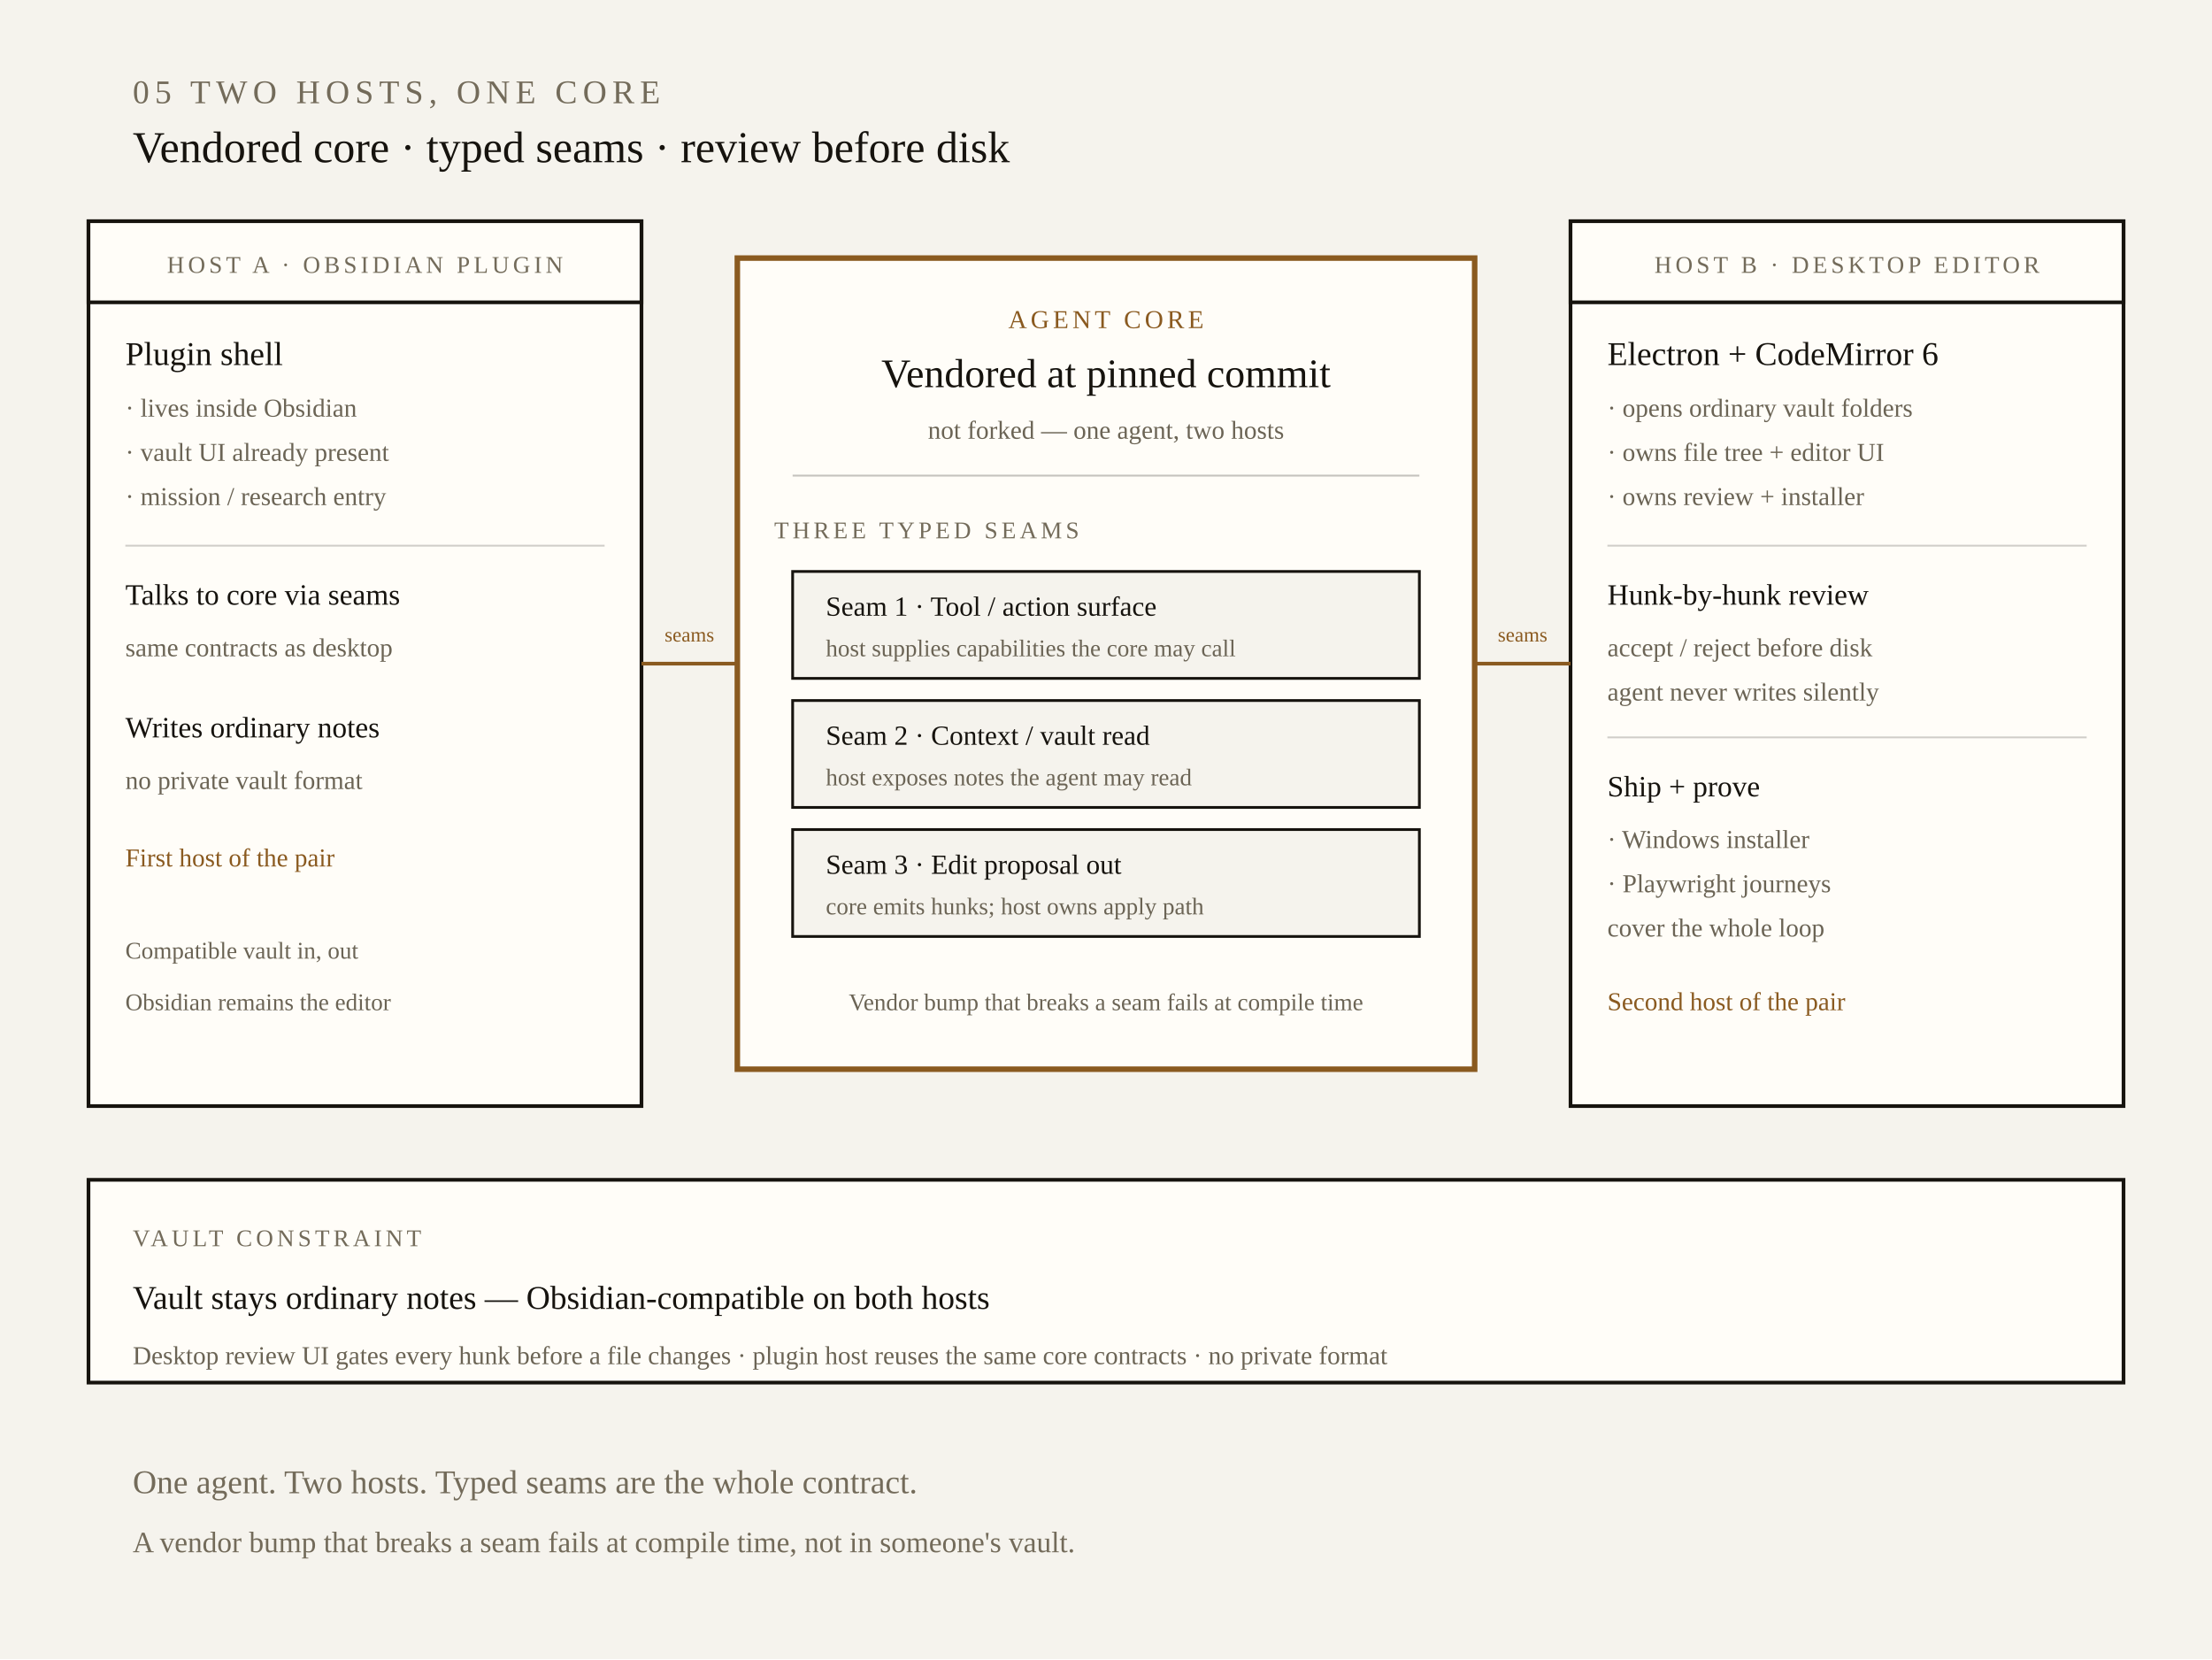
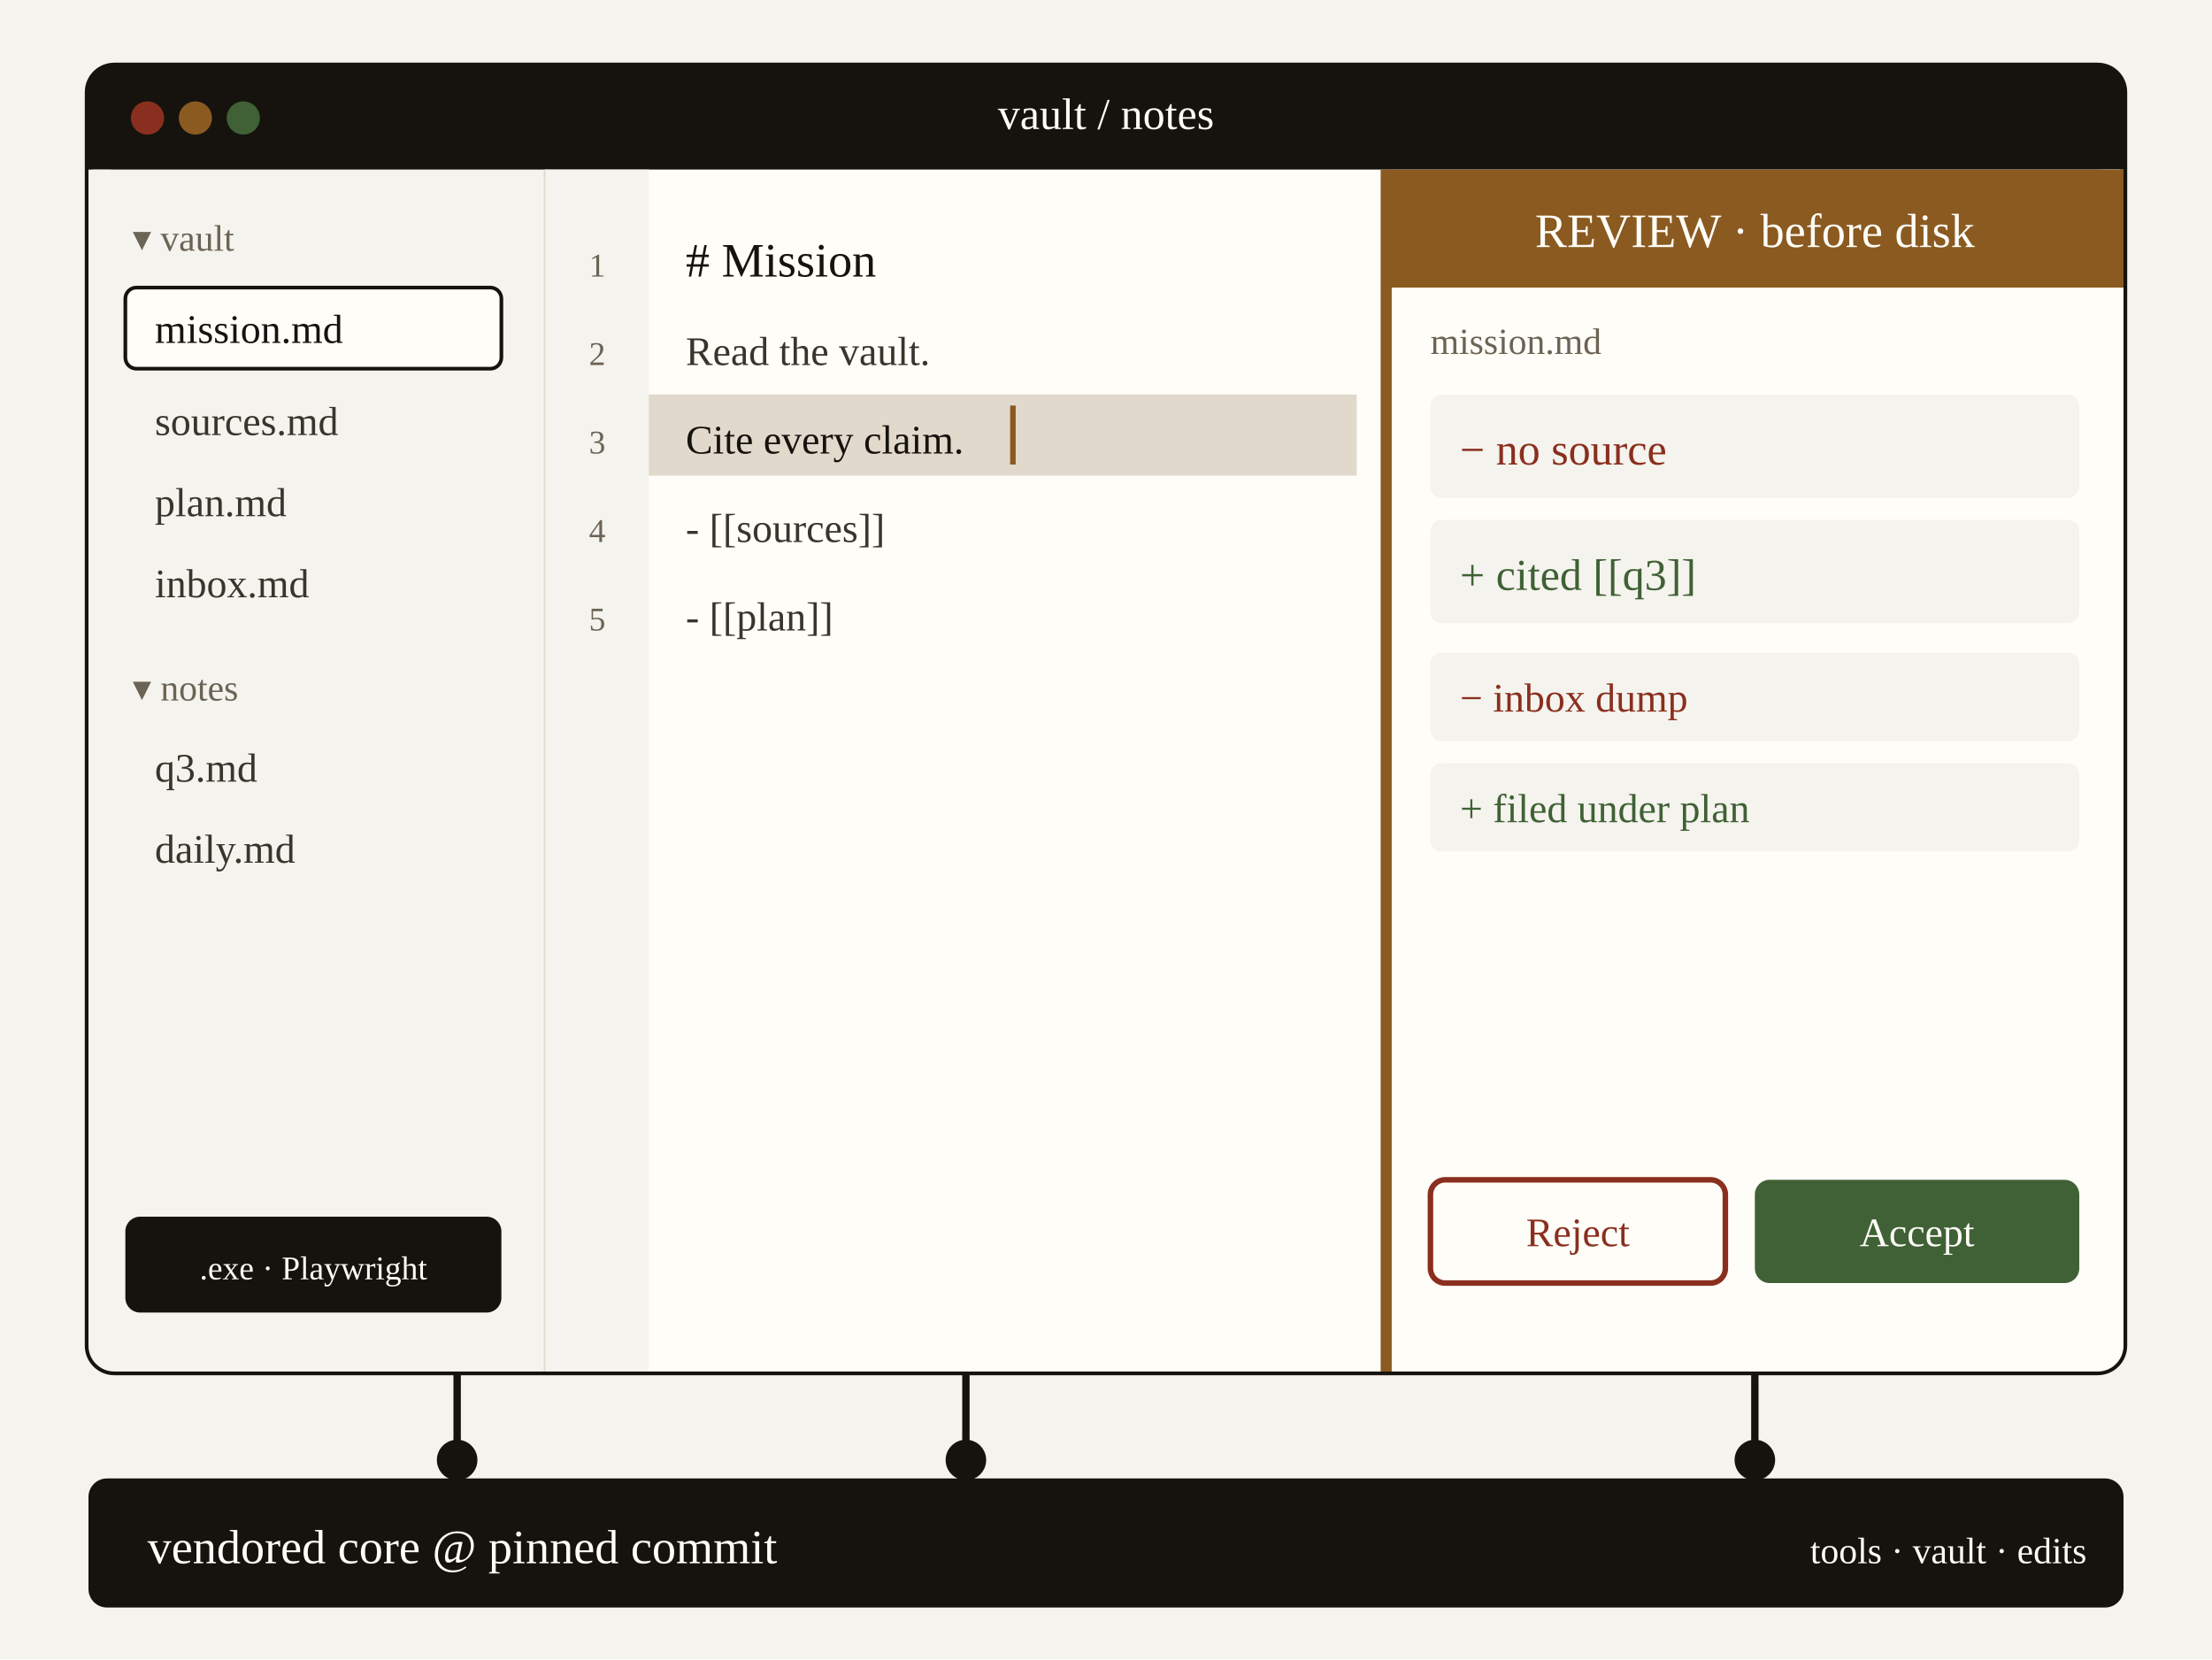
- <svg xmlns="http://www.w3.org/2000/svg" viewBox="0 0 1200 900" role="img" aria-labelledby="title desc">
+ <svg xmlns="http://www.w3.org/2000/svg" viewBox="0 0 1200 900" role="img" aria-labelledby="rap-title rap-desc">
+   <defs>
+     <clipPath id="rap-window-clip">
+       <rect x="48" y="36" width="1104" height="708" rx="14" />
+     </clipPath>
+   </defs>
  <rect width="1200" height="900" fill="#f5f3ed" />
-   <text x="72" y="56" fill="#736b5a" font-family="Georgia, 'Times New Roman', serif" font-size="18" letter-spacing="3">05  TWO HOSTS, ONE CORE</text>
-   <text x="72" y="88" fill="#16130e" font-family="Georgia, 'Times New Roman', serif" font-size="24">Vendored core · typed seams · review before disk</text>
-   <rect x="48" y="120" width="300" height="480" fill="#fffdf8" stroke="#16130e" stroke-width="2" />
-   <rect x="48" y="120" width="300" height="44" fill="#fffdf8" stroke="#16130e" stroke-width="2" />
-   <text x="198" y="148" text-anchor="middle" fill="#736b5a" font-family="Georgia, 'Times New Roman', serif" font-size="13" letter-spacing="2">HOST A · OBSIDIAN PLUGIN</text>
-   <text x="68" y="198" fill="#16130e" font-family="Georgia, 'Times New Roman', serif" font-size="18">Plugin shell</text>
-   <text x="68" y="226" fill="#6b6455" font-family="Georgia, 'Times New Roman', serif" font-size="14">· lives inside Obsidian</text>
-   <text x="68" y="250" fill="#6b6455" font-family="Georgia, 'Times New Roman', serif" font-size="14">· vault UI already present</text>
-   <text x="68" y="274" fill="#6b6455" font-family="Georgia, 'Times New Roman', serif" font-size="14">· mission / research entry</text>
-   <line x1="68" y1="296" x2="328" y2="296" stroke="#16130e" stroke-width="1" opacity="0.2" />
-   <text x="68" y="328" fill="#16130e" font-family="Georgia, 'Times New Roman', serif" font-size="16">Talks to core via seams</text>
-   <text x="68" y="356" fill="#6b6455" font-family="Georgia, 'Times New Roman', serif" font-size="14">same contracts as desktop</text>
-   <text x="68" y="400" fill="#16130e" font-family="Georgia, 'Times New Roman', serif" font-size="16">Writes ordinary notes</text>
-   <text x="68" y="428" fill="#6b6455" font-family="Georgia, 'Times New Roman', serif" font-size="14">no private vault format</text>
-   <text x="68" y="470" fill="#8a5a20" font-family="Georgia, 'Times New Roman', serif" font-size="14">First host of the pair</text>
-   <text x="68" y="520" fill="#6b6455" font-family="Georgia, 'Times New Roman', serif" font-size="13">Compatible vault in, out</text>
-   <text x="68" y="548" fill="#6b6455" font-family="Georgia, 'Times New Roman', serif" font-size="13">Obsidian remains the editor</text>
-   <rect x="400" y="140" width="400" height="440" fill="#fffdf8" stroke="#8a5a20" stroke-width="3" />
-   <text x="600" y="178" text-anchor="middle" fill="#8a5a20" font-family="Georgia, 'Times New Roman', serif" font-size="14" letter-spacing="2">AGENT CORE</text>
-   <text x="600" y="210" text-anchor="middle" fill="#16130e" font-family="Georgia, 'Times New Roman', serif" font-size="22">Vendored at pinned commit</text>
-   <text x="600" y="238" text-anchor="middle" fill="#6b6455" font-family="Georgia, 'Times New Roman', serif" font-size="14">not forked — one agent, two hosts</text>
-   <line x1="430" y1="258" x2="770" y2="258" stroke="#16130e" stroke-width="1" opacity="0.25" />
-   <text x="420" y="292" fill="#736b5a" font-family="Georgia, 'Times New Roman', serif" font-size="13" letter-spacing="2">THREE TYPED SEAMS</text>
-   <rect x="430" y="310" width="340" height="58" fill="#f5f3ed" stroke="#16130e" stroke-width="1.5" />
-   <text x="448" y="334" fill="#16130e" font-family="Georgia, 'Times New Roman', serif" font-size="15">Seam 1 · Tool / action surface</text>
-   <text x="448" y="356" fill="#6b6455" font-family="Georgia, 'Times New Roman', serif" font-size="13">host supplies capabilities the core may call</text>
-   <rect x="430" y="380" width="340" height="58" fill="#f5f3ed" stroke="#16130e" stroke-width="1.5" />
-   <text x="448" y="404" fill="#16130e" font-family="Georgia, 'Times New Roman', serif" font-size="15">Seam 2 · Context / vault read</text>
-   <text x="448" y="426" fill="#6b6455" font-family="Georgia, 'Times New Roman', serif" font-size="13">host exposes notes the agent may read</text>
-   <rect x="430" y="450" width="340" height="58" fill="#f5f3ed" stroke="#16130e" stroke-width="1.5" />
-   <text x="448" y="474" fill="#16130e" font-family="Georgia, 'Times New Roman', serif" font-size="15">Seam 3 · Edit proposal out</text>
-   <text x="448" y="496" fill="#6b6455" font-family="Georgia, 'Times New Roman', serif" font-size="13">core emits hunks; host owns apply path</text>
-   <text x="600" y="548" text-anchor="middle" fill="#6b6455" font-family="Georgia, 'Times New Roman', serif" font-size="13">Vendor bump that breaks a seam fails at compile time</text>
-   <rect x="852" y="120" width="300" height="480" fill="#fffdf8" stroke="#16130e" stroke-width="2" />
-   <rect x="852" y="120" width="300" height="44" fill="#fffdf8" stroke="#16130e" stroke-width="2" />
-   <text x="1002" y="148" text-anchor="middle" fill="#736b5a" font-family="Georgia, 'Times New Roman', serif" font-size="13" letter-spacing="2">HOST B · DESKTOP EDITOR</text>
-   <text x="872" y="198" fill="#16130e" font-family="Georgia, 'Times New Roman', serif" font-size="18">Electron + CodeMirror 6</text>
-   <text x="872" y="226" fill="#6b6455" font-family="Georgia, 'Times New Roman', serif" font-size="14">· opens ordinary vault folders</text>
-   <text x="872" y="250" fill="#6b6455" font-family="Georgia, 'Times New Roman', serif" font-size="14">· owns file tree + editor UI</text>
-   <text x="872" y="274" fill="#6b6455" font-family="Georgia, 'Times New Roman', serif" font-size="14">· owns review + installer</text>
-   <line x1="872" y1="296" x2="1132" y2="296" stroke="#16130e" stroke-width="1" opacity="0.2" />
-   <text x="872" y="328" fill="#16130e" font-family="Georgia, 'Times New Roman', serif" font-size="16">Hunk-by-hunk review</text>
-   <text x="872" y="356" fill="#6b6455" font-family="Georgia, 'Times New Roman', serif" font-size="14">accept / reject before disk</text>
-   <text x="872" y="380" fill="#6b6455" font-family="Georgia, 'Times New Roman', serif" font-size="14">agent never writes silently</text>
-   <line x1="872" y1="400" x2="1132" y2="400" stroke="#16130e" stroke-width="1" opacity="0.2" />
-   <text x="872" y="432" fill="#16130e" font-family="Georgia, 'Times New Roman', serif" font-size="16">Ship + prove</text>
-   <text x="872" y="460" fill="#6b6455" font-family="Georgia, 'Times New Roman', serif" font-size="14">· Windows installer</text>
-   <text x="872" y="484" fill="#6b6455" font-family="Georgia, 'Times New Roman', serif" font-size="14">· Playwright journeys</text>
-   <text x="872" y="508" fill="#6b6455" font-family="Georgia, 'Times New Roman', serif" font-size="14">  cover the whole loop</text>
-   <text x="872" y="548" fill="#8a5a20" font-family="Georgia, 'Times New Roman', serif" font-size="14">Second host of the pair</text>
-   <path d="M348 360 H400" fill="none" stroke="#8a5a20" stroke-width="2" />
-   <path d="M800 360 H852" fill="none" stroke="#8a5a20" stroke-width="2" />
-   <text x="374" y="348" text-anchor="middle" fill="#8a5a20" font-family="Georgia, 'Times New Roman', serif" font-size="11">seams</text>
-   <text x="826" y="348" text-anchor="middle" fill="#8a5a20" font-family="Georgia, 'Times New Roman', serif" font-size="11">seams</text>
-   <rect x="48" y="640" width="1104" height="110" fill="#fffdf8" stroke="#16130e" stroke-width="2" />
-   <text x="72" y="676" fill="#736b5a" font-family="Georgia, 'Times New Roman', serif" font-size="13" letter-spacing="2">VAULT CONSTRAINT</text>
-   <text x="72" y="710" fill="#16130e" font-family="Georgia, 'Times New Roman', serif" font-size="18">Vault stays ordinary notes — Obsidian-compatible on both hosts</text>
-   <text x="72" y="740" fill="#6b6455" font-family="Georgia, 'Times New Roman', serif" font-size="14">Desktop review UI gates every hunk before a file changes · plugin host reuses the same core contracts · no private format</text>
-   <text x="72" y="810" fill="#736b5a" font-family="Georgia, 'Times New Roman', serif" font-size="18">One agent. Two hosts. Typed seams are the whole contract.</text>
-   <text x="72" y="842" fill="#736b5a" font-family="Georgia, 'Times New Roman', serif" font-size="16">A vendor bump that breaks a seam fails at compile time, not in someone's vault.</text>
+   <g id="rap-window">
+     <rect x="48" y="36" width="1104" height="708" rx="14" fill="#fffdf8" stroke="#16130e" stroke-width="4" />
+     <rect x="48" y="36" width="1104" height="56" rx="14" fill="#16130e" />
+     <rect x="48" y="78" width="1104" height="14" fill="#16130e" />
+     <circle cx="80" cy="64" r="9" fill="#8a2f1f" />
+     <circle cx="106" cy="64" r="9" fill="#8a5a20" />
+     <circle cx="132" cy="64" r="9" fill="#3f6135" />
+     <text x="600" y="70" text-anchor="middle" fill="#fffdf8" font-family="Georgia, 'Times New Roman', serif" font-size="24">vault / notes</text>
+     <g clip-path="url(#rap-window-clip)">
+       <rect x="48" y="92" width="248" height="652" fill="#f5f3ed" />
+       <line x1="296" y1="92" x2="296" y2="744" stroke="#e0d9cc" stroke-width="2" />
+       <text x="72" y="136" fill="#6b6455" font-family="Georgia, 'Times New Roman', serif" font-size="20">▾ vault</text>
+       <rect x="68" y="156" width="204" height="44" rx="6" fill="#fffdf8" stroke="#16130e" stroke-width="2" />
+       <text x="84" y="186" fill="#16130e" font-family="Georgia, 'Times New Roman', serif" font-size="22">mission.md</text>
+       <text x="84" y="236" fill="#3a352c" font-family="Georgia, 'Times New Roman', serif" font-size="22">sources.md</text>
+       <text x="84" y="280" fill="#3a352c" font-family="Georgia, 'Times New Roman', serif" font-size="22">plan.md</text>
+       <text x="84" y="324" fill="#3a352c" font-family="Georgia, 'Times New Roman', serif" font-size="22">inbox.md</text>
+       <text x="72" y="380" fill="#6b6455" font-family="Georgia, 'Times New Roman', serif" font-size="20">▾ notes</text>
+       <text x="84" y="424" fill="#3a352c" font-family="Georgia, 'Times New Roman', serif" font-size="22">q3.md</text>
+       <text x="84" y="468" fill="#3a352c" font-family="Georgia, 'Times New Roman', serif" font-size="22">daily.md</text>
+       <rect x="68" y="660" width="204" height="52" rx="8" fill="#16130e" />
+       <text x="170" y="694" text-anchor="middle" fill="#fffdf8" font-family="Georgia, 'Times New Roman', serif" font-size="18">.exe · Playwright</text>
+       <rect x="296" y="92" width="456" height="652" fill="#fffdf8" />
+       <rect x="296" y="92" width="56" height="652" fill="#f5f3ed" />
+       <text x="324" y="150" text-anchor="middle" fill="#6b6455" font-family="Georgia, 'Times New Roman', serif" font-size="18">1</text>
+       <text x="324" y="198" text-anchor="middle" fill="#6b6455" font-family="Georgia, 'Times New Roman', serif" font-size="18">2</text>
+       <text x="324" y="246" text-anchor="middle" fill="#6b6455" font-family="Georgia, 'Times New Roman', serif" font-size="18">3</text>
+       <text x="324" y="294" text-anchor="middle" fill="#6b6455" font-family="Georgia, 'Times New Roman', serif" font-size="18">4</text>
+       <text x="324" y="342" text-anchor="middle" fill="#6b6455" font-family="Georgia, 'Times New Roman', serif" font-size="18">5</text>
+       <text x="372" y="150" fill="#16130e" font-family="Georgia, 'Times New Roman', serif" font-size="26"># Mission</text>
+       <text x="372" y="198" fill="#3a352c" font-family="Georgia, 'Times New Roman', serif" font-size="22">Read the vault.</text>
+       <rect x="352" y="214" width="384" height="44" fill="#e0d9cc" />
+       <text x="372" y="246" fill="#16130e" font-family="Georgia, 'Times New Roman', serif" font-size="22">Cite every claim.</text>
+       <text x="372" y="294" fill="#3a352c" font-family="Georgia, 'Times New Roman', serif" font-size="22">- [[sources]]</text>
+       <text x="372" y="342" fill="#3a352c" font-family="Georgia, 'Times New Roman', serif" font-size="22">- [[plan]]</text>
+       <rect x="548" y="220" width="3" height="32" fill="#8a5a20" />
+       <rect x="752" y="92" width="400" height="652" fill="#fffdf8" />
+       <line x1="752" y1="92" x2="752" y2="744" stroke="#8a5a20" stroke-width="6" />
+       <rect x="752" y="92" width="400" height="64" fill="#8a5a20" />
+       <text x="952" y="134" text-anchor="middle" fill="#fffdf8" font-family="Georgia, 'Times New Roman', serif" font-size="26">REVIEW  ·  before disk</text>
+       <text x="776" y="192" fill="#6b6455" font-family="Georgia, 'Times New Roman', serif" font-size="20">mission.md</text>
+       <rect x="776" y="214" width="352" height="56" rx="6" fill="#f5f3ed" />
+       <text x="792" y="252" fill="#8a2f1f" font-family="Georgia, 'Times New Roman', serif" font-size="24">− no source</text>
+       <rect x="776" y="282" width="352" height="56" rx="6" fill="#f5f3ed" />
+       <text x="792" y="320" fill="#3f6135" font-family="Georgia, 'Times New Roman', serif" font-size="24">+ cited [[q3]]</text>
+       <rect x="776" y="354" width="352" height="48" rx="6" fill="#f5f3ed" />
+       <text x="792" y="386" fill="#8a2f1f" font-family="Georgia, 'Times New Roman', serif" font-size="22">− inbox dump</text>
+       <rect x="776" y="414" width="352" height="48" rx="6" fill="#f5f3ed" />
+       <text x="792" y="446" fill="#3f6135" font-family="Georgia, 'Times New Roman', serif" font-size="22">+ filed under plan</text>
+       <rect x="776" y="640" width="160" height="56" rx="8" fill="#fffdf8" stroke="#8a2f1f" stroke-width="3" />
+       <text x="856" y="676" text-anchor="middle" fill="#8a2f1f" font-family="Georgia, 'Times New Roman', serif" font-size="22">Reject</text>
+       <rect x="952" y="640" width="176" height="56" rx="8" fill="#3f6135" />
+       <text x="1040" y="676" text-anchor="middle" fill="#fffdf8" font-family="Georgia, 'Times New Roman', serif" font-size="22">Accept</text>
+     </g>
+   </g>
+   <g id="rap-seams">
+     <line x1="248" y1="744" x2="248" y2="792" stroke="#16130e" stroke-width="4" />
+     <line x1="524" y1="744" x2="524" y2="792" stroke="#16130e" stroke-width="4" />
+     <line x1="952" y1="744" x2="952" y2="792" stroke="#16130e" stroke-width="4" />
+     <circle cx="248" cy="792" r="11" fill="#16130e" />
+     <circle cx="524" cy="792" r="11" fill="#16130e" />
+     <circle cx="952" cy="792" r="11" fill="#16130e" />
+     <rect x="48" y="802" width="1104" height="70" rx="10" fill="#16130e" />
+     <text x="80" y="848" fill="#fffdf8" font-family="Georgia, 'Times New Roman', serif" font-size="26">vendored core  @  pinned commit</text>
+     <text x="1132" y="848" text-anchor="end" fill="#fffdf8" font-family="Georgia, 'Times New Roman', serif" font-size="20">tools · vault · edits</text>
+   </g>
</svg>
